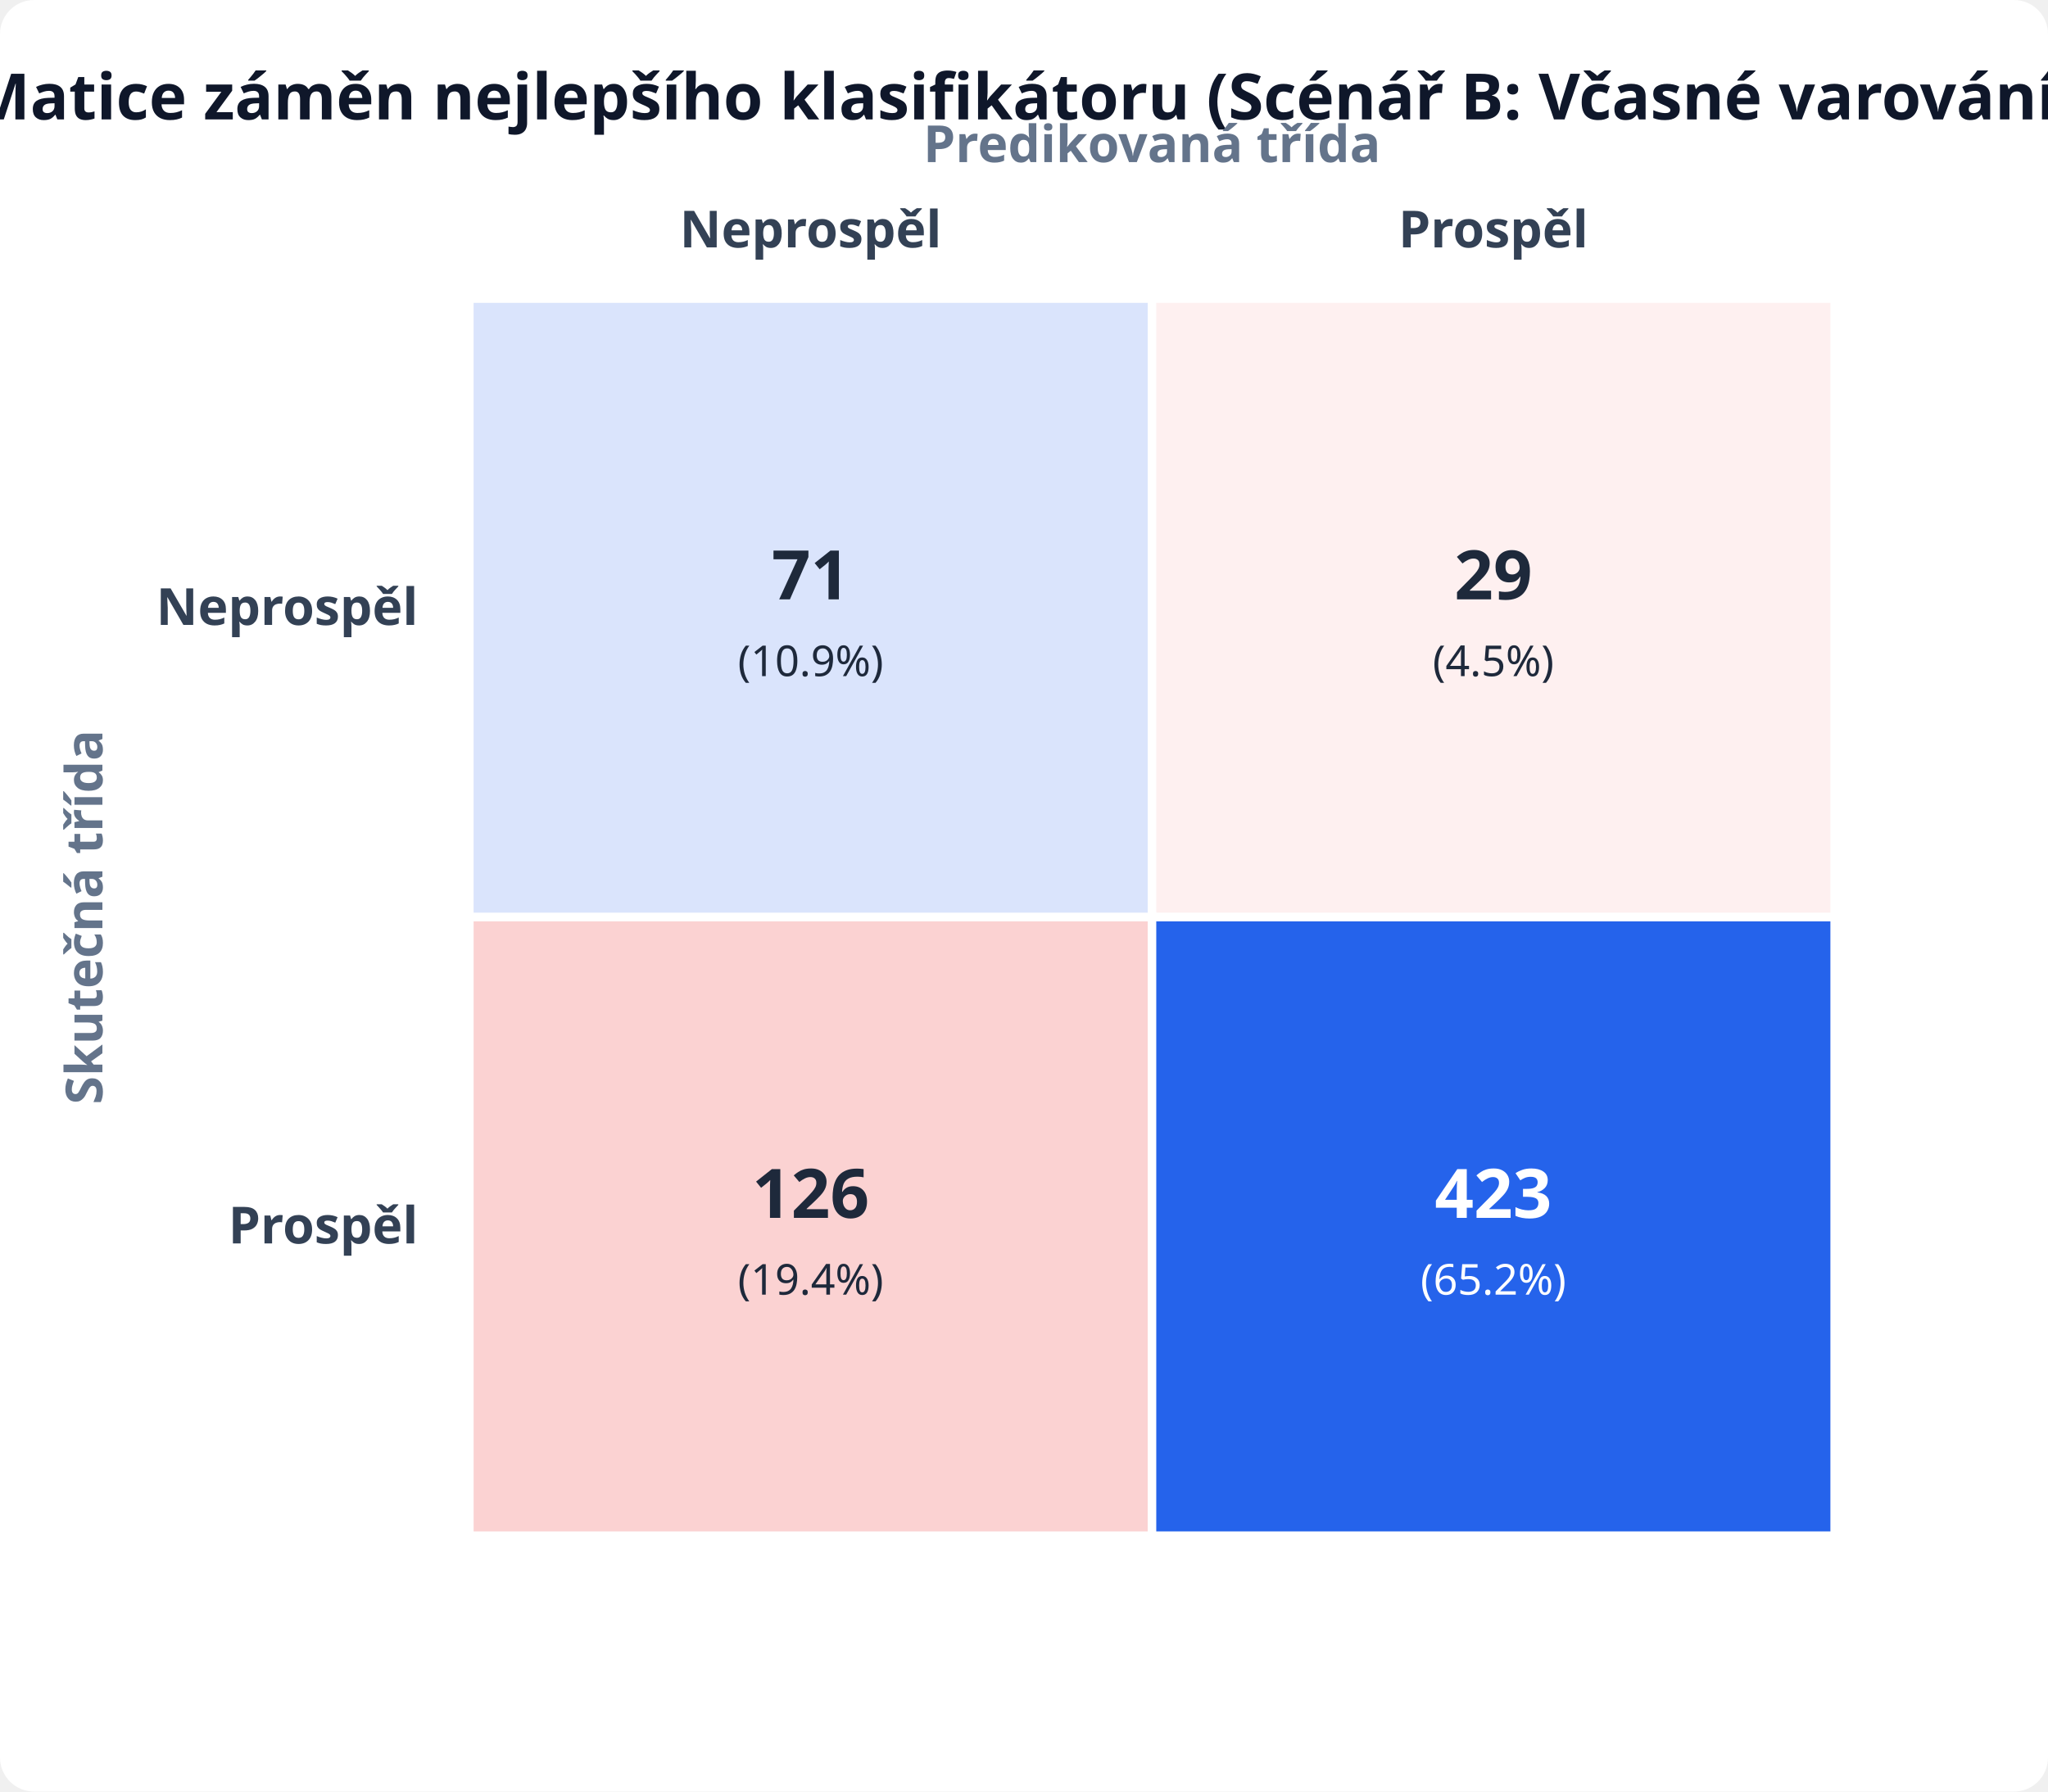
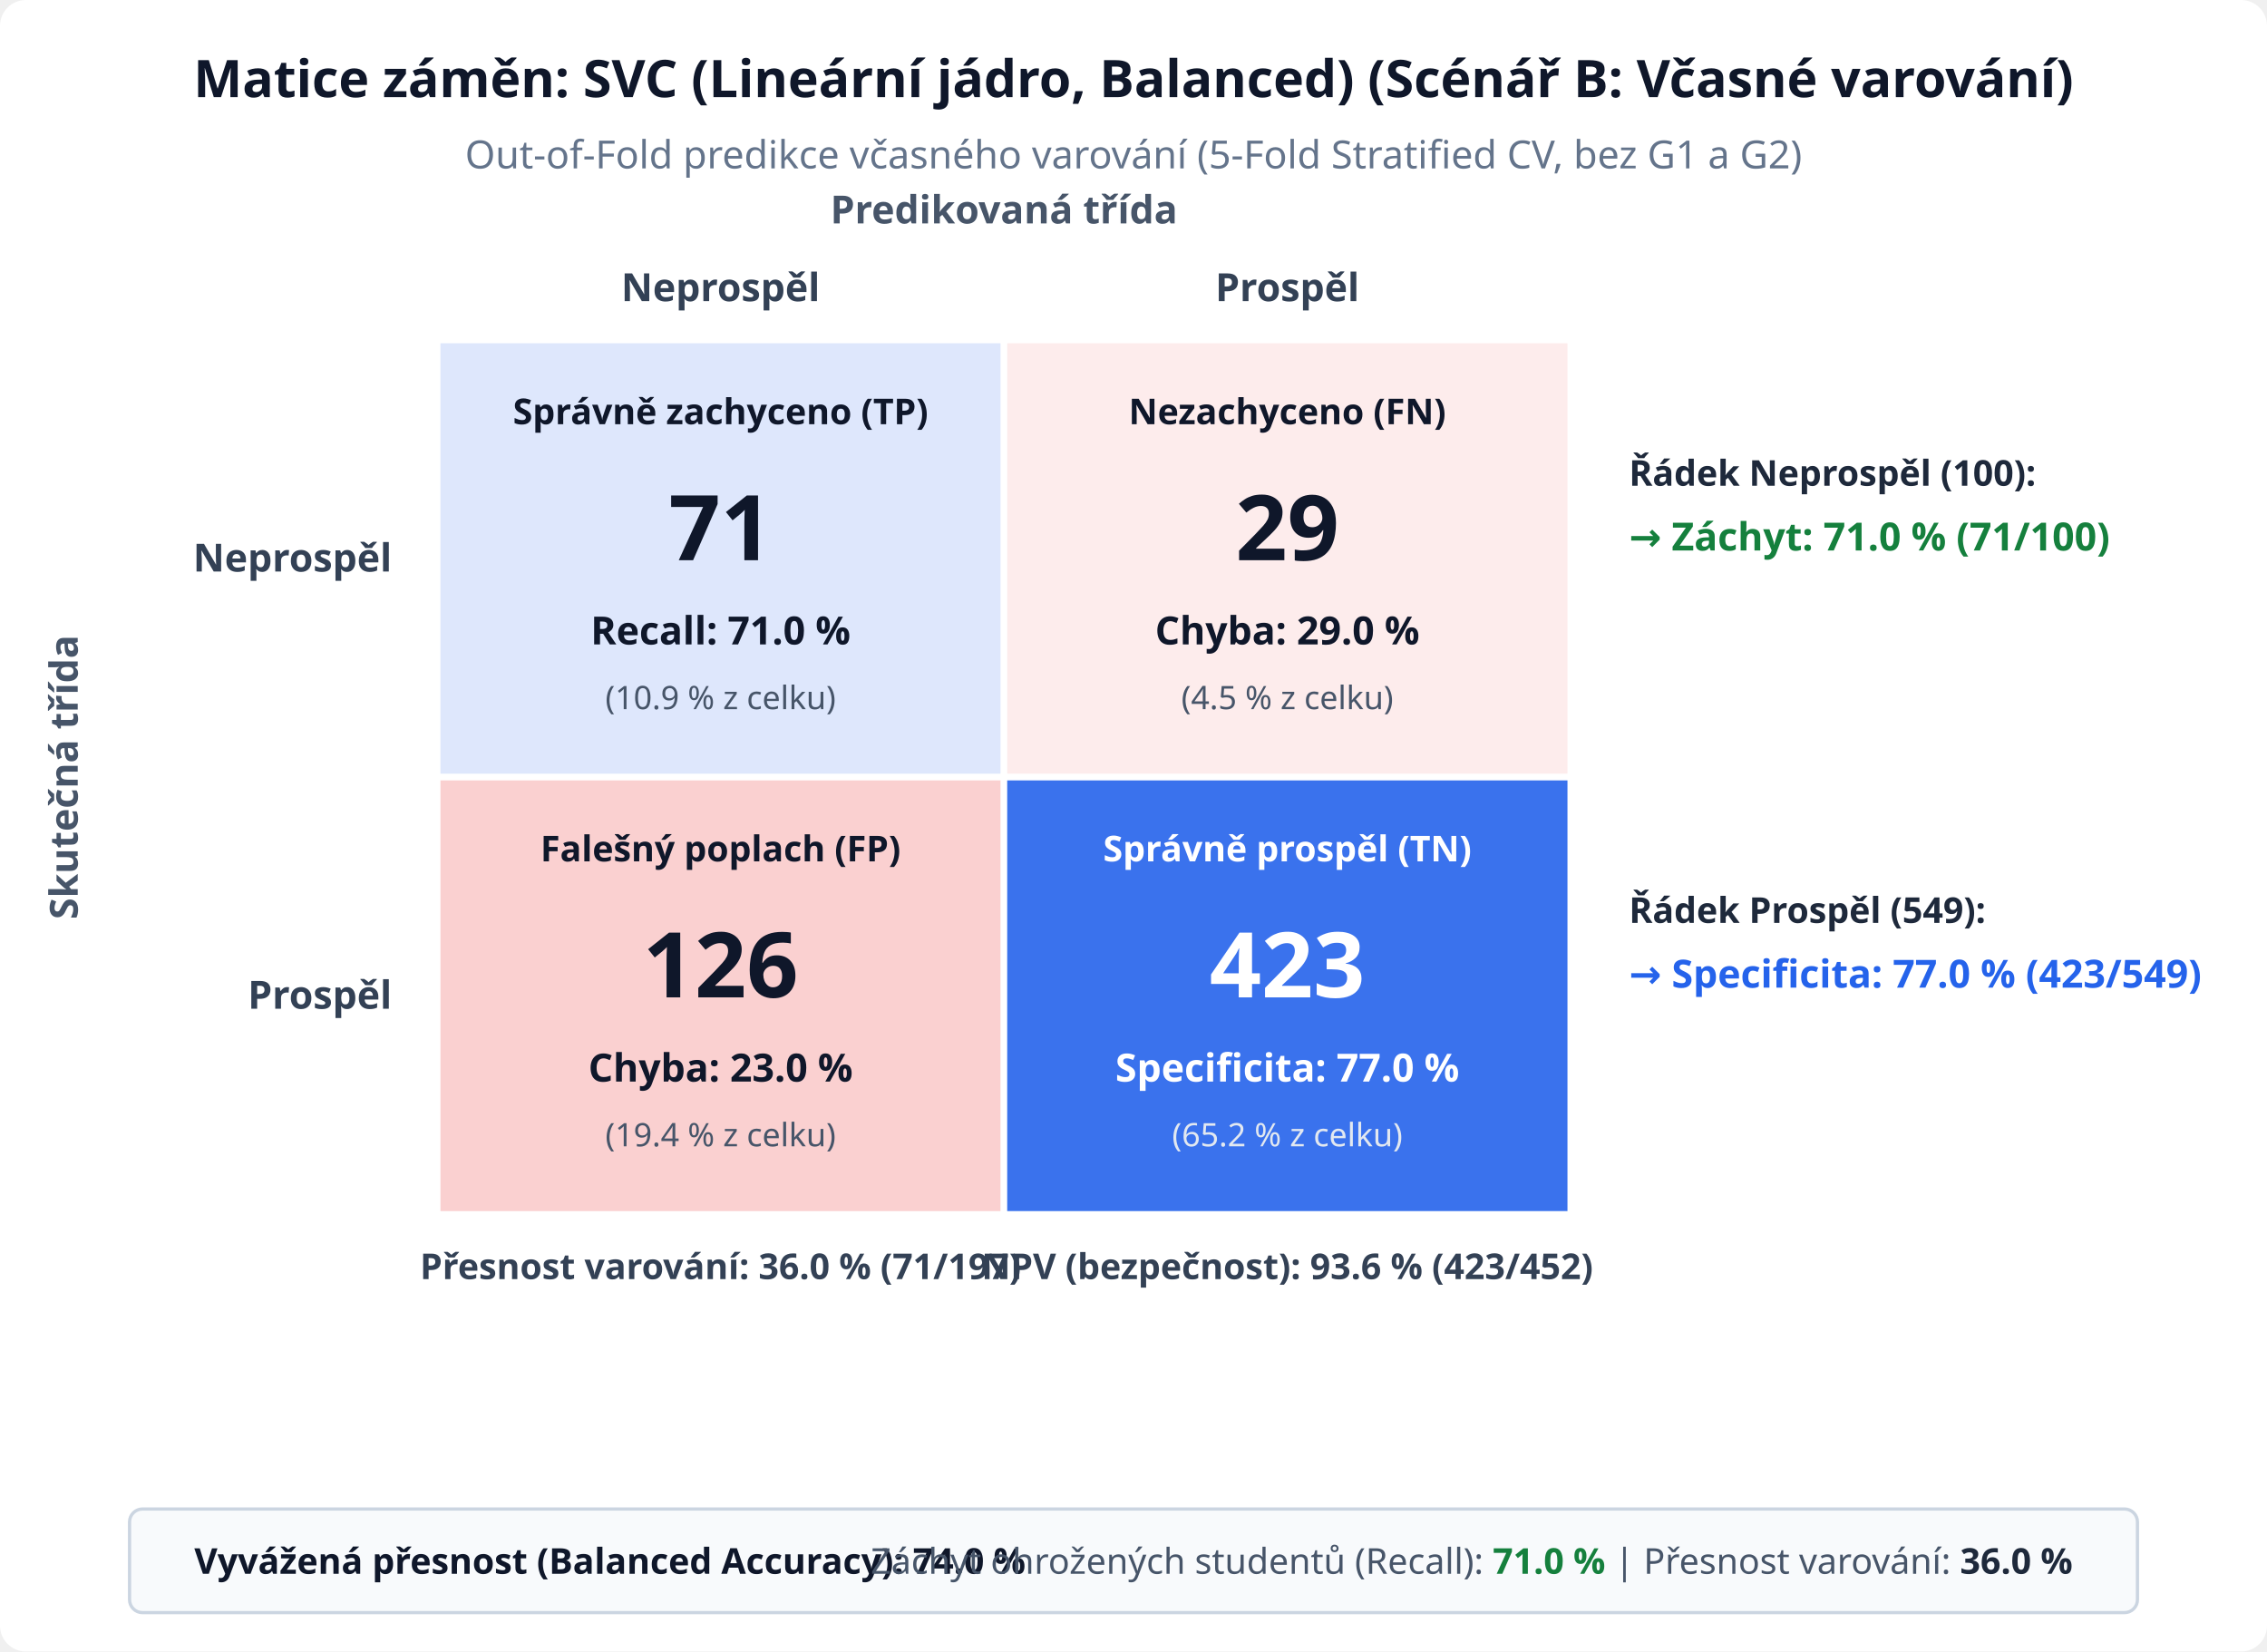
- <svg xmlns="http://www.w3.org/2000/svg" viewBox="0 0 480 420" width="480" height="420" style="background:#ffffff; border-radius:8px; border:1px solid #e2e8f0; font-family:system-ui, sans-serif;">
-   <rect width="480" height="420" fill="#ffffff" rx="8" />
-   <text x="240.0" y="28" text-anchor="middle" font-size="15" font-weight="bold" fill="#0f172a">Matice záměn nejlepšího klasifikátoru (Scénář B: Včasné varování)</text>
-   <text x="270.0" y="38" text-anchor="middle" font-size="12" font-weight="bold" fill="#64748b">Predikovaná třída</text>
-   <text x="24" y="215.0" text-anchor="middle" font-size="12" font-weight="bold" fill="#64748b" transform="rotate(-90, 24, 215.0)">Skutečná třída</text>
-   <rect x="110.0" y="70.0" width="160.0" height="145.0" fill="rgba(37, 99, 235, 0.17)" stroke="#ffffff" stroke-width="2" />
-   <text x="190.0" y="140.5" text-anchor="middle" font-size="16" font-weight="bold" fill="#1e293b">71</text>
-   <text x="190.0" y="158.5" text-anchor="middle" font-size="10" fill="#1e293b">(10.9%)</text>
-   <rect x="270.0" y="70.0" width="160.0" height="145.0" fill="rgba(239, 68, 68, 0.08)" stroke="#ffffff" stroke-width="2" />
-   <text x="350.0" y="140.5" text-anchor="middle" font-size="16" font-weight="bold" fill="#1e293b">29</text>
-   <text x="350.0" y="158.5" text-anchor="middle" font-size="10" fill="#1e293b">(4.5%)</text>
-   <rect x="110.0" y="215.0" width="160.0" height="145.0" fill="rgba(239, 68, 68, 0.24)" stroke="#ffffff" stroke-width="2" />
-   <text x="190.0" y="285.5" text-anchor="middle" font-size="16" font-weight="bold" fill="#1e293b">126</text>
-   <text x="190.0" y="303.5" text-anchor="middle" font-size="10" fill="#1e293b">(19.4%)</text>
-   <rect x="270.0" y="215.0" width="160.0" height="145.0" fill="rgba(37, 99, 235, 1.00)" stroke="#ffffff" stroke-width="2" />
-   <text x="350.0" y="285.5" text-anchor="middle" font-size="16" font-weight="bold" fill="#ffffff">423</text>
-   <text x="350.0" y="303.5" text-anchor="middle" font-size="10" fill="#ffffff">(65.2%)</text>
-   <text x="190.0" y="58" text-anchor="middle" font-size="12" font-weight="600" fill="#334155">Neprospěl</text>
-   <text x="98" y="146.5" text-anchor="end" font-size="12" font-weight="600" fill="#334155">Neprospěl</text>
-   <text x="350.0" y="58" text-anchor="middle" font-size="12" font-weight="600" fill="#334155">Prospěl</text>
-   <text x="98" y="291.5" text-anchor="end" font-size="12" font-weight="600" fill="#334155">Prospěl</text>
+ <svg xmlns="http://www.w3.org/2000/svg" viewBox="0 0 700 510" width="700" height="510" style="background:#ffffff; border-radius:8px; border:1px solid #e2e8f0; font-family:system-ui, sans-serif;">
+   <rect width="700" height="510" fill="#ffffff" rx="8" />
+   <text x="350.0" y="30" text-anchor="middle" font-size="16" font-weight="bold" fill="#0f172a">Matice záměn: SVC (Lineární jádro, Balanced) (Scénář B: Včasné varování)</text>
+   <text x="350.0" y="52" text-anchor="middle" font-size="12" fill="#64748b">Out-of-Fold predikce včasného varování (5-Fold Stratified CV, bez G1 a G2)</text>
+   <text x="310" y="69" text-anchor="middle" font-size="12" font-weight="bold" fill="#475569">Predikovaná třída</text>
+   <text x="24" y="240" text-anchor="middle" font-size="12" font-weight="bold" fill="#475569" transform="rotate(-90, 24, 240)">Skutečná třída</text>
+   <rect x="135.0" y="105.0" width="175.0" height="135.0" fill="rgba(37, 99, 235, 0.15)" stroke="#ffffff" stroke-width="2" />
+   <text x="222.5" y="131.0" text-anchor="middle" font-size="11" font-weight="bold" fill="#0f172a">Správně zachyceno (TP)</text>
+   <text x="222.5" y="173.0" text-anchor="middle" font-size="28" font-weight="bold" fill="#0f172a">71</text>
+   <text x="222.5" y="199.0" text-anchor="middle" font-size="12" font-weight="600" fill="#0f172a">Recall: 71.0 %</text>
+   <text x="222.5" y="219.0" text-anchor="middle" font-size="10" fill="#475569">(10.9 % z celku)</text>
+   <rect x="310.0" y="105.0" width="175.0" height="135.0" fill="rgba(239, 68, 68, 0.10)" stroke="#ffffff" stroke-width="2" />
+   <text x="397.5" y="131.0" text-anchor="middle" font-size="11" font-weight="bold" fill="#0f172a">Nezachyceno (FN)</text>
+   <text x="397.5" y="173.0" text-anchor="middle" font-size="28" font-weight="bold" fill="#0f172a">29</text>
+   <text x="397.5" y="199.0" text-anchor="middle" font-size="12" font-weight="600" fill="#0f172a">Chyba: 29.0 %</text>
+   <text x="397.5" y="219.0" text-anchor="middle" font-size="10" fill="#475569">(4.5 % z celku)</text>
+   <rect x="135.0" y="240.0" width="175.0" height="135.0" fill="rgba(239, 68, 68, 0.25)" stroke="#ffffff" stroke-width="2" />
+   <text x="222.5" y="266.0" text-anchor="middle" font-size="11" font-weight="bold" fill="#0f172a">Falešný poplach (FP)</text>
+   <text x="222.5" y="308.0" text-anchor="middle" font-size="28" font-weight="bold" fill="#0f172a">126</text>
+   <text x="222.5" y="334.0" text-anchor="middle" font-size="12" font-weight="600" fill="#0f172a">Chyba: 23.0 %</text>
+   <text x="222.5" y="354.0" text-anchor="middle" font-size="10" fill="#475569">(19.4 % z celku)</text>
+   <rect x="310.0" y="240.0" width="175.0" height="135.0" fill="rgba(37, 99, 235, 0.90)" stroke="#ffffff" stroke-width="2" />
+   <text x="397.5" y="266.0" text-anchor="middle" font-size="11" font-weight="bold" fill="#ffffff">Správně prospěl (TN)</text>
+   <text x="397.5" y="308.0" text-anchor="middle" font-size="28" font-weight="bold" fill="#ffffff">423</text>
+   <text x="397.5" y="334.0" text-anchor="middle" font-size="12" font-weight="600" fill="#ffffff">Specificita: 77.0 %</text>
+   <text x="397.5" y="354.0" text-anchor="middle" font-size="10" fill="#e2e8f0">(65.2 % z celku)</text>
+   <text x="222.5" y="93" text-anchor="middle" font-size="12" font-weight="bold" fill="#334155">Neprospěl</text>
+   <text x="121" y="176.5" text-anchor="end" font-size="12" font-weight="bold" fill="#334155">Neprospěl</text>
+   <text x="397.5" y="93" text-anchor="middle" font-size="12" font-weight="bold" fill="#334155">Prospěl</text>
+   <text x="121" y="311.5" text-anchor="end" font-size="12" font-weight="bold" fill="#334155">Prospěl</text>
+   <text x="503" y="150" font-size="11" font-weight="bold" fill="#1e293b">Řádek Neprospěl (100):</text>
+   <text x="503" y="170" font-size="12" font-weight="bold" fill="#15803d">→ Záchyt: 71.0 % (71/100)</text>
+   <text x="503" y="285" font-size="11" font-weight="bold" fill="#1e293b">Řádek Prospěl (549):</text>
+   <text x="503" y="305" font-size="12" font-weight="bold" fill="#2563eb">→ Specificita: 77.0 % (423/549)</text>
+   <text x="222.5" y="395" text-anchor="middle" font-size="11" font-weight="600" fill="#334155">Přesnost varování: 36.0 % (71/197)</text>
+   <text x="397.5" y="395" text-anchor="middle" font-size="11" font-weight="600" fill="#334155">NPV (bezpečnost): 93.6 % (423/452)</text>
+   <g transform="translate(40, 466)">
+     <rect x="0" y="0" width="620" height="32" rx="4" fill="#f8fafc" stroke="#cbd5e1" stroke-width="1" />
+     <text x="20" y="20" font-size="11" font-weight="bold" fill="#0f172a">Vyvážená přesnost (Balanced Accuracy): 74.0 %</text>
+     <text x="600" y="20" text-anchor="end" font-size="11" fill="#475569">Záchyt ohrožených studentů (Recall): <tspan font-weight="bold" fill="#15803d">71.0 %</tspan> | Přesnost varování: <tspan font-weight="bold" fill="#1e293b">36.0 %</tspan>
+     </text>
+   </g>
</svg>
